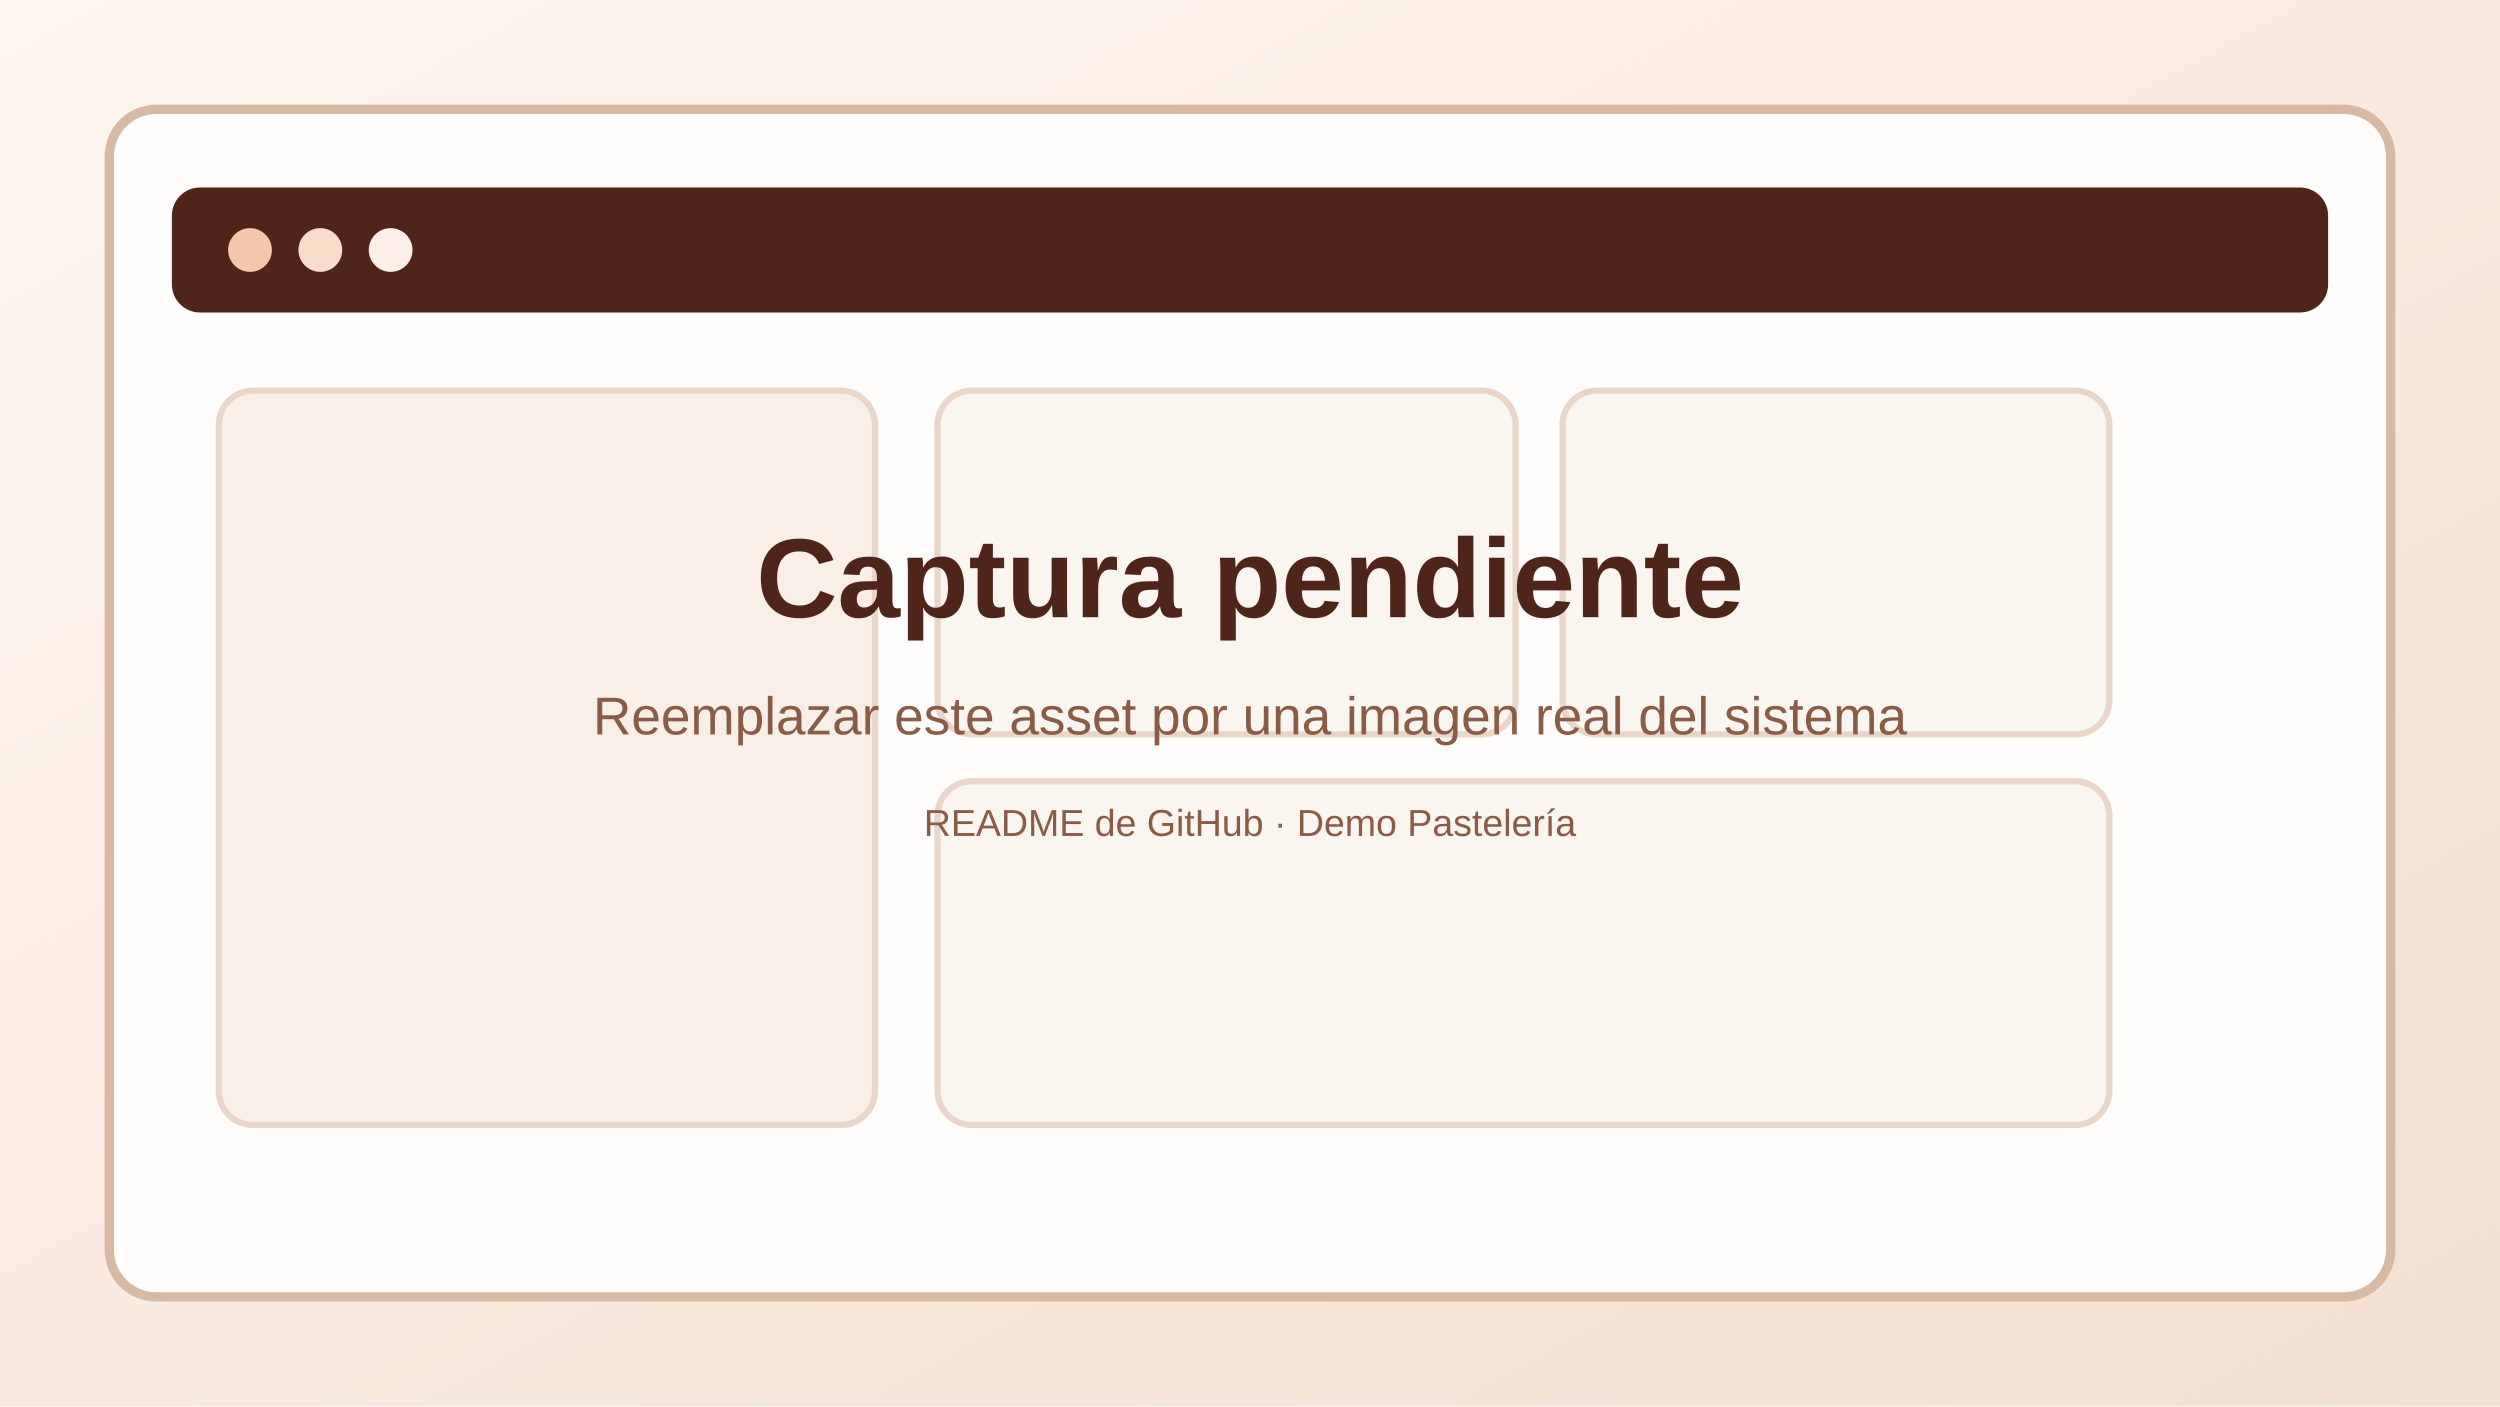
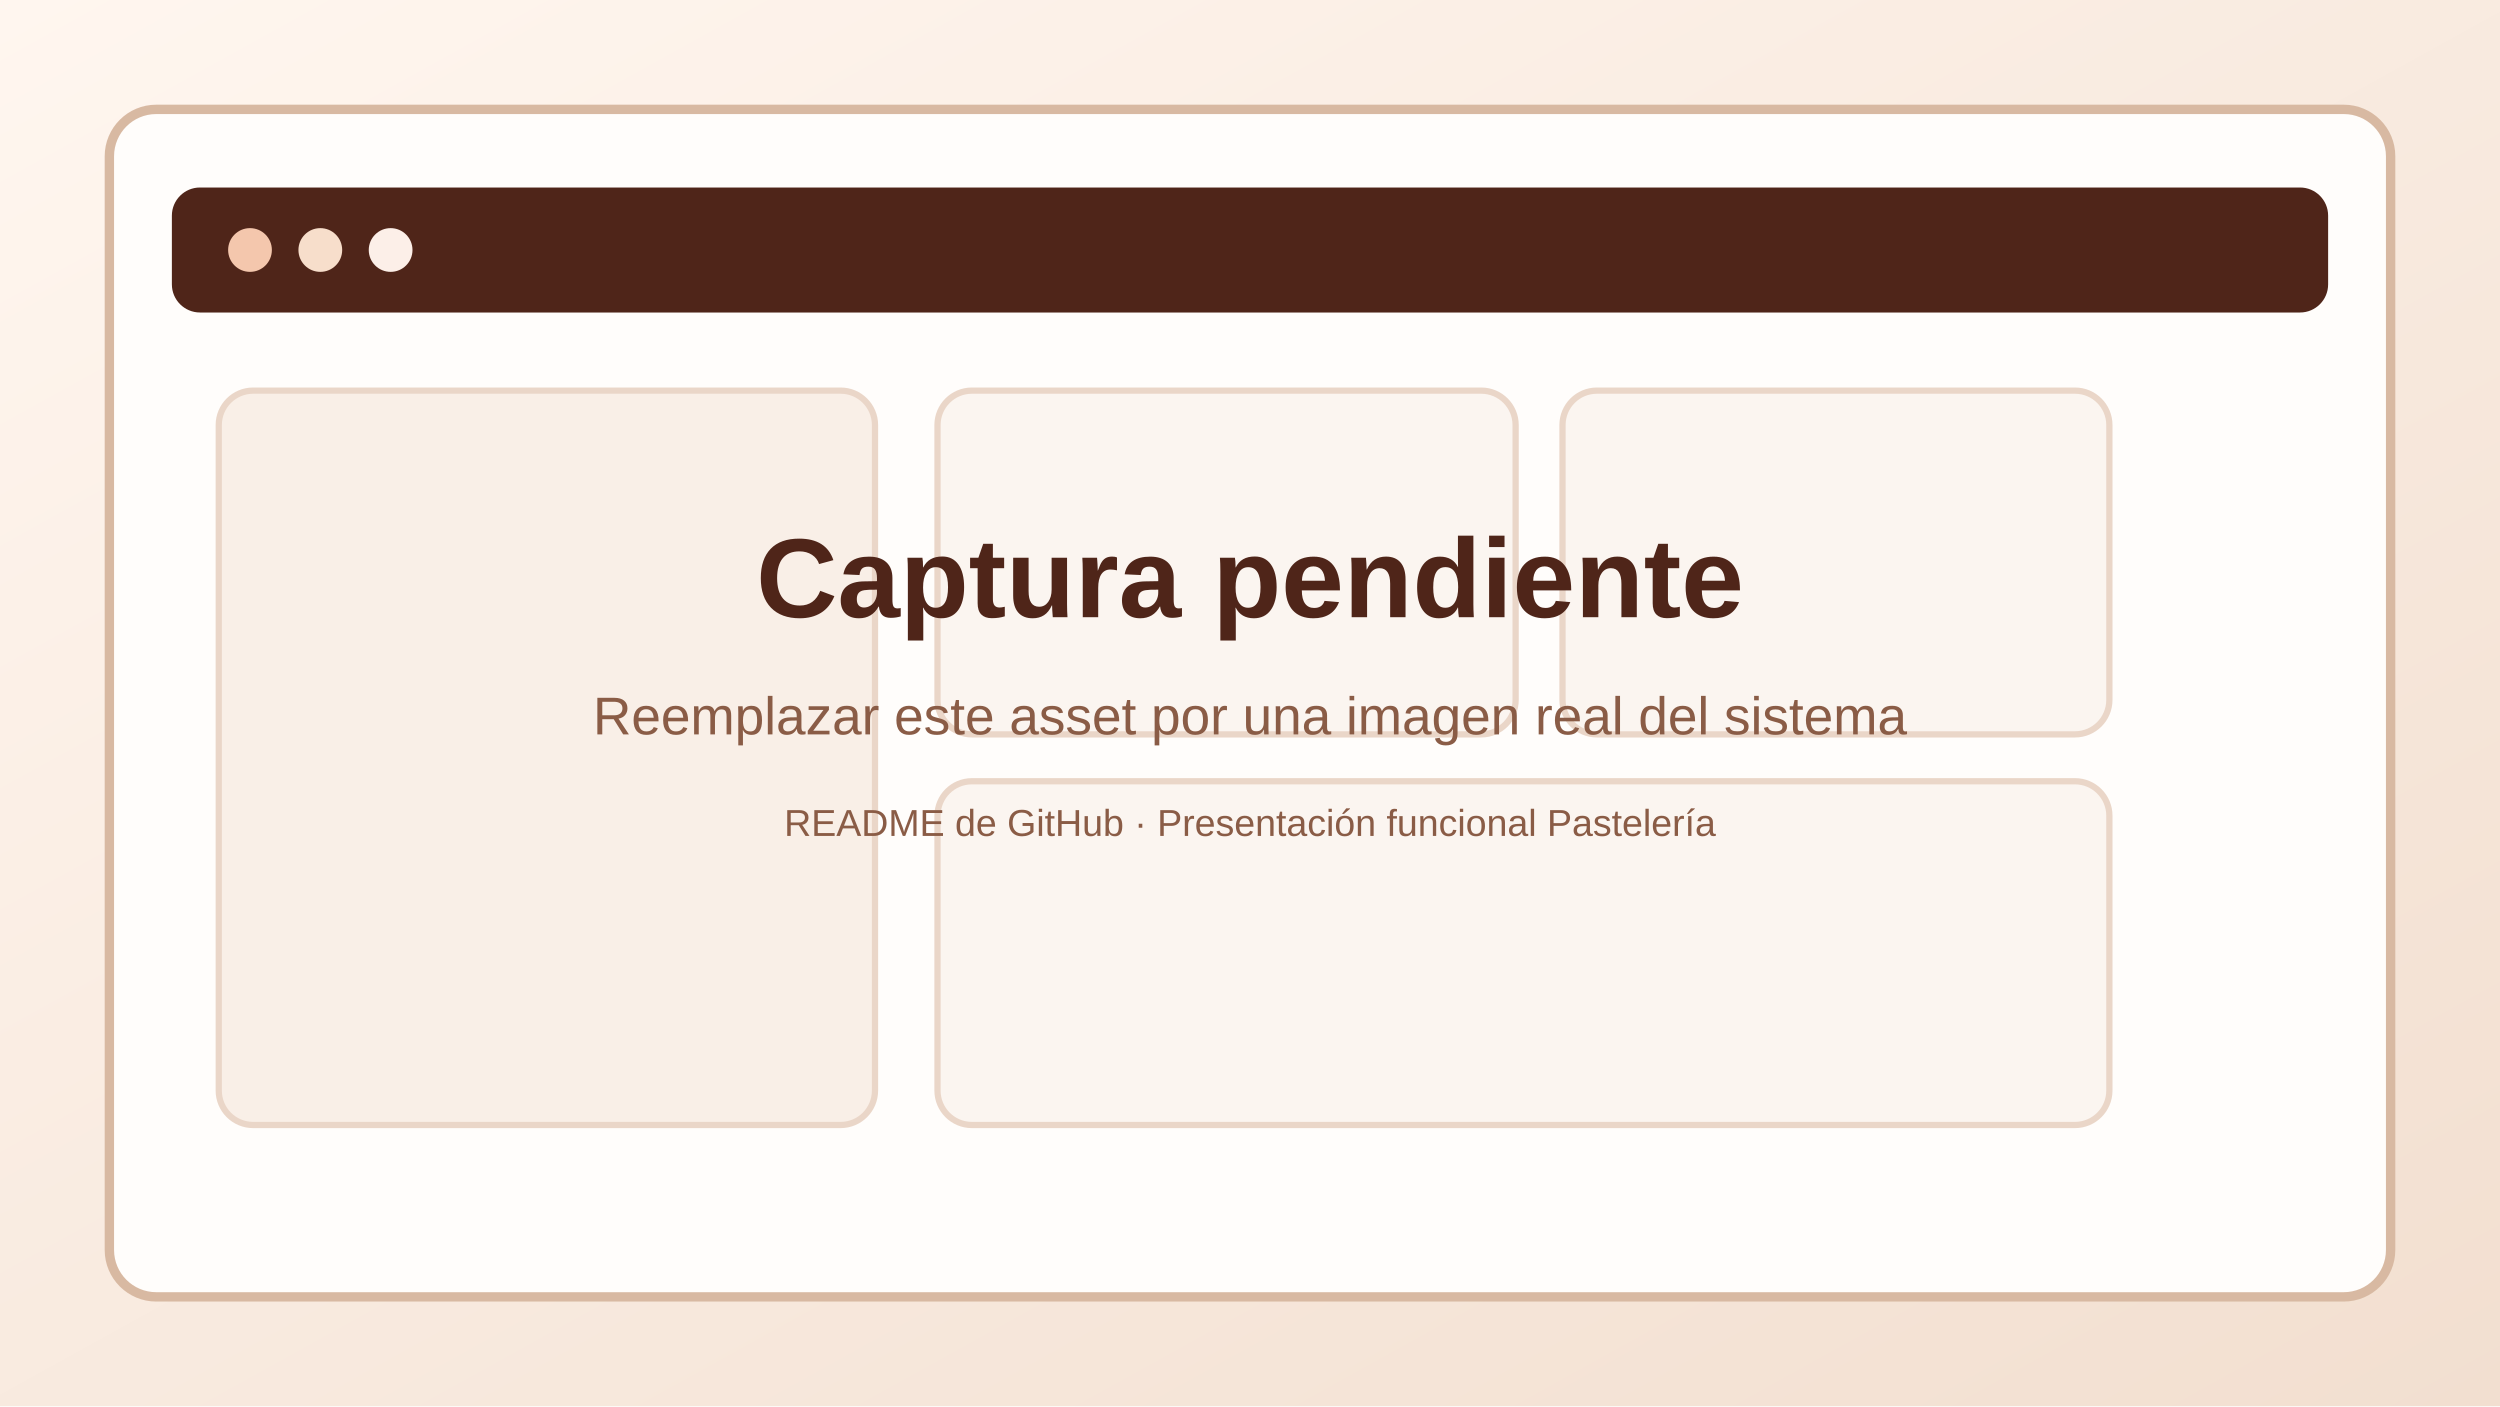
<svg xmlns="http://www.w3.org/2000/svg" width="1600" height="900" viewBox="0 0 1600 900" role="img" aria-labelledby="title desc">
  <defs>
    <linearGradient id="bg" x1="0%" y1="0%" x2="100%" y2="100%">
      <stop offset="0%" stop-color="#fff6ef" />
      <stop offset="100%" stop-color="#f2dfd0" />
    </linearGradient>
  </defs>
  <rect width="1600" height="900" fill="url(#bg)" />
  <rect x="70" y="70" width="1460" height="760" rx="30" fill="#fffdfb" stroke="#d8b9a2" stroke-width="6" />
  <rect x="110" y="120" width="1380" height="80" rx="18" fill="#4f2519" />
  <circle cx="160" cy="160" r="14" fill="#f4c7ad" />
  <circle cx="205" cy="160" r="14" fill="#f7decb" />
  <circle cx="250" cy="160" r="14" fill="#fcefe8" />
  <rect x="140" y="250" width="420" height="470" rx="22" fill="#f9efe7" stroke="#ead6c8" stroke-width="4" />
  <rect x="600" y="250" width="370" height="220" rx="22" fill="#fbf5f0" stroke="#ead6c8" stroke-width="4" />
  <rect x="1000" y="250" width="350" height="220" rx="22" fill="#fbf5f0" stroke="#ead6c8" stroke-width="4" />
  <rect x="600" y="500" width="750" height="220" rx="22" fill="#fbf5f0" stroke="#ead6c8" stroke-width="4" />
  <text x="800" y="395" text-anchor="middle" font-family="Segoe UI, Arial, sans-serif" font-size="72" font-weight="700" fill="#4f2519">
    Captura pendiente
  </text>
  <text x="800" y="470" text-anchor="middle" font-family="Segoe UI, Arial, sans-serif" font-size="34" fill="#8a5c46">
    Reemplazar este asset por una imagen real del sistema
  </text>
  <text x="800" y="535" text-anchor="middle" font-family="Segoe UI, Arial, sans-serif" font-size="24" fill="#8a5c46">
-     README de GitHub · Demo Pastelería
+     README de GitHub · Presentación funcional Pastelería
  </text>
</svg>
